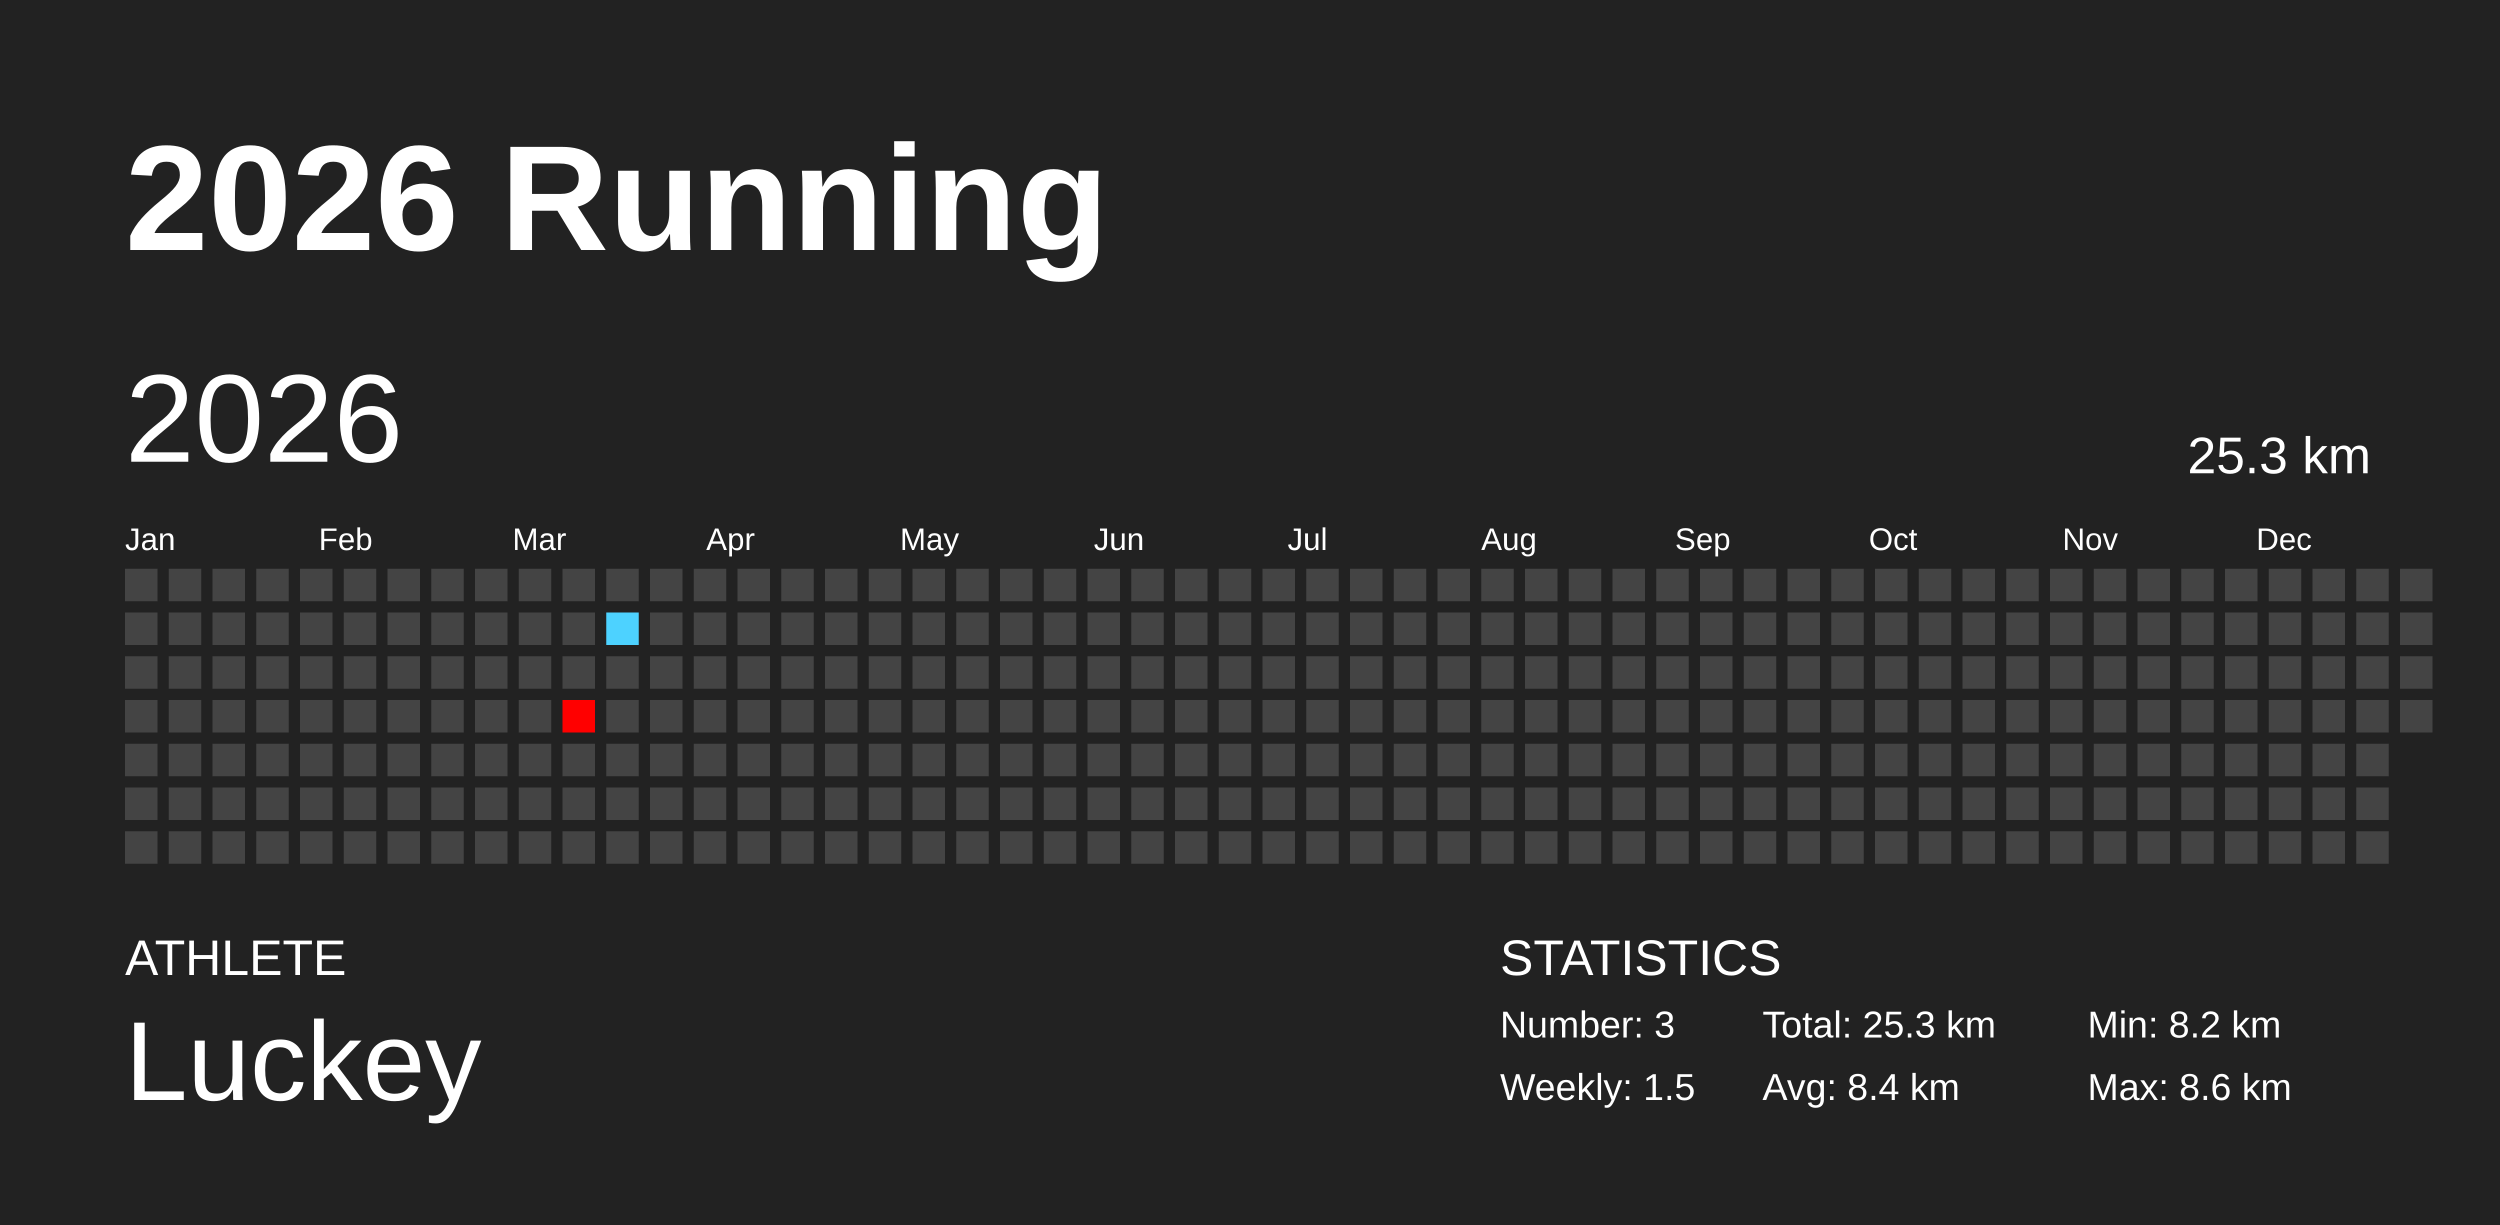
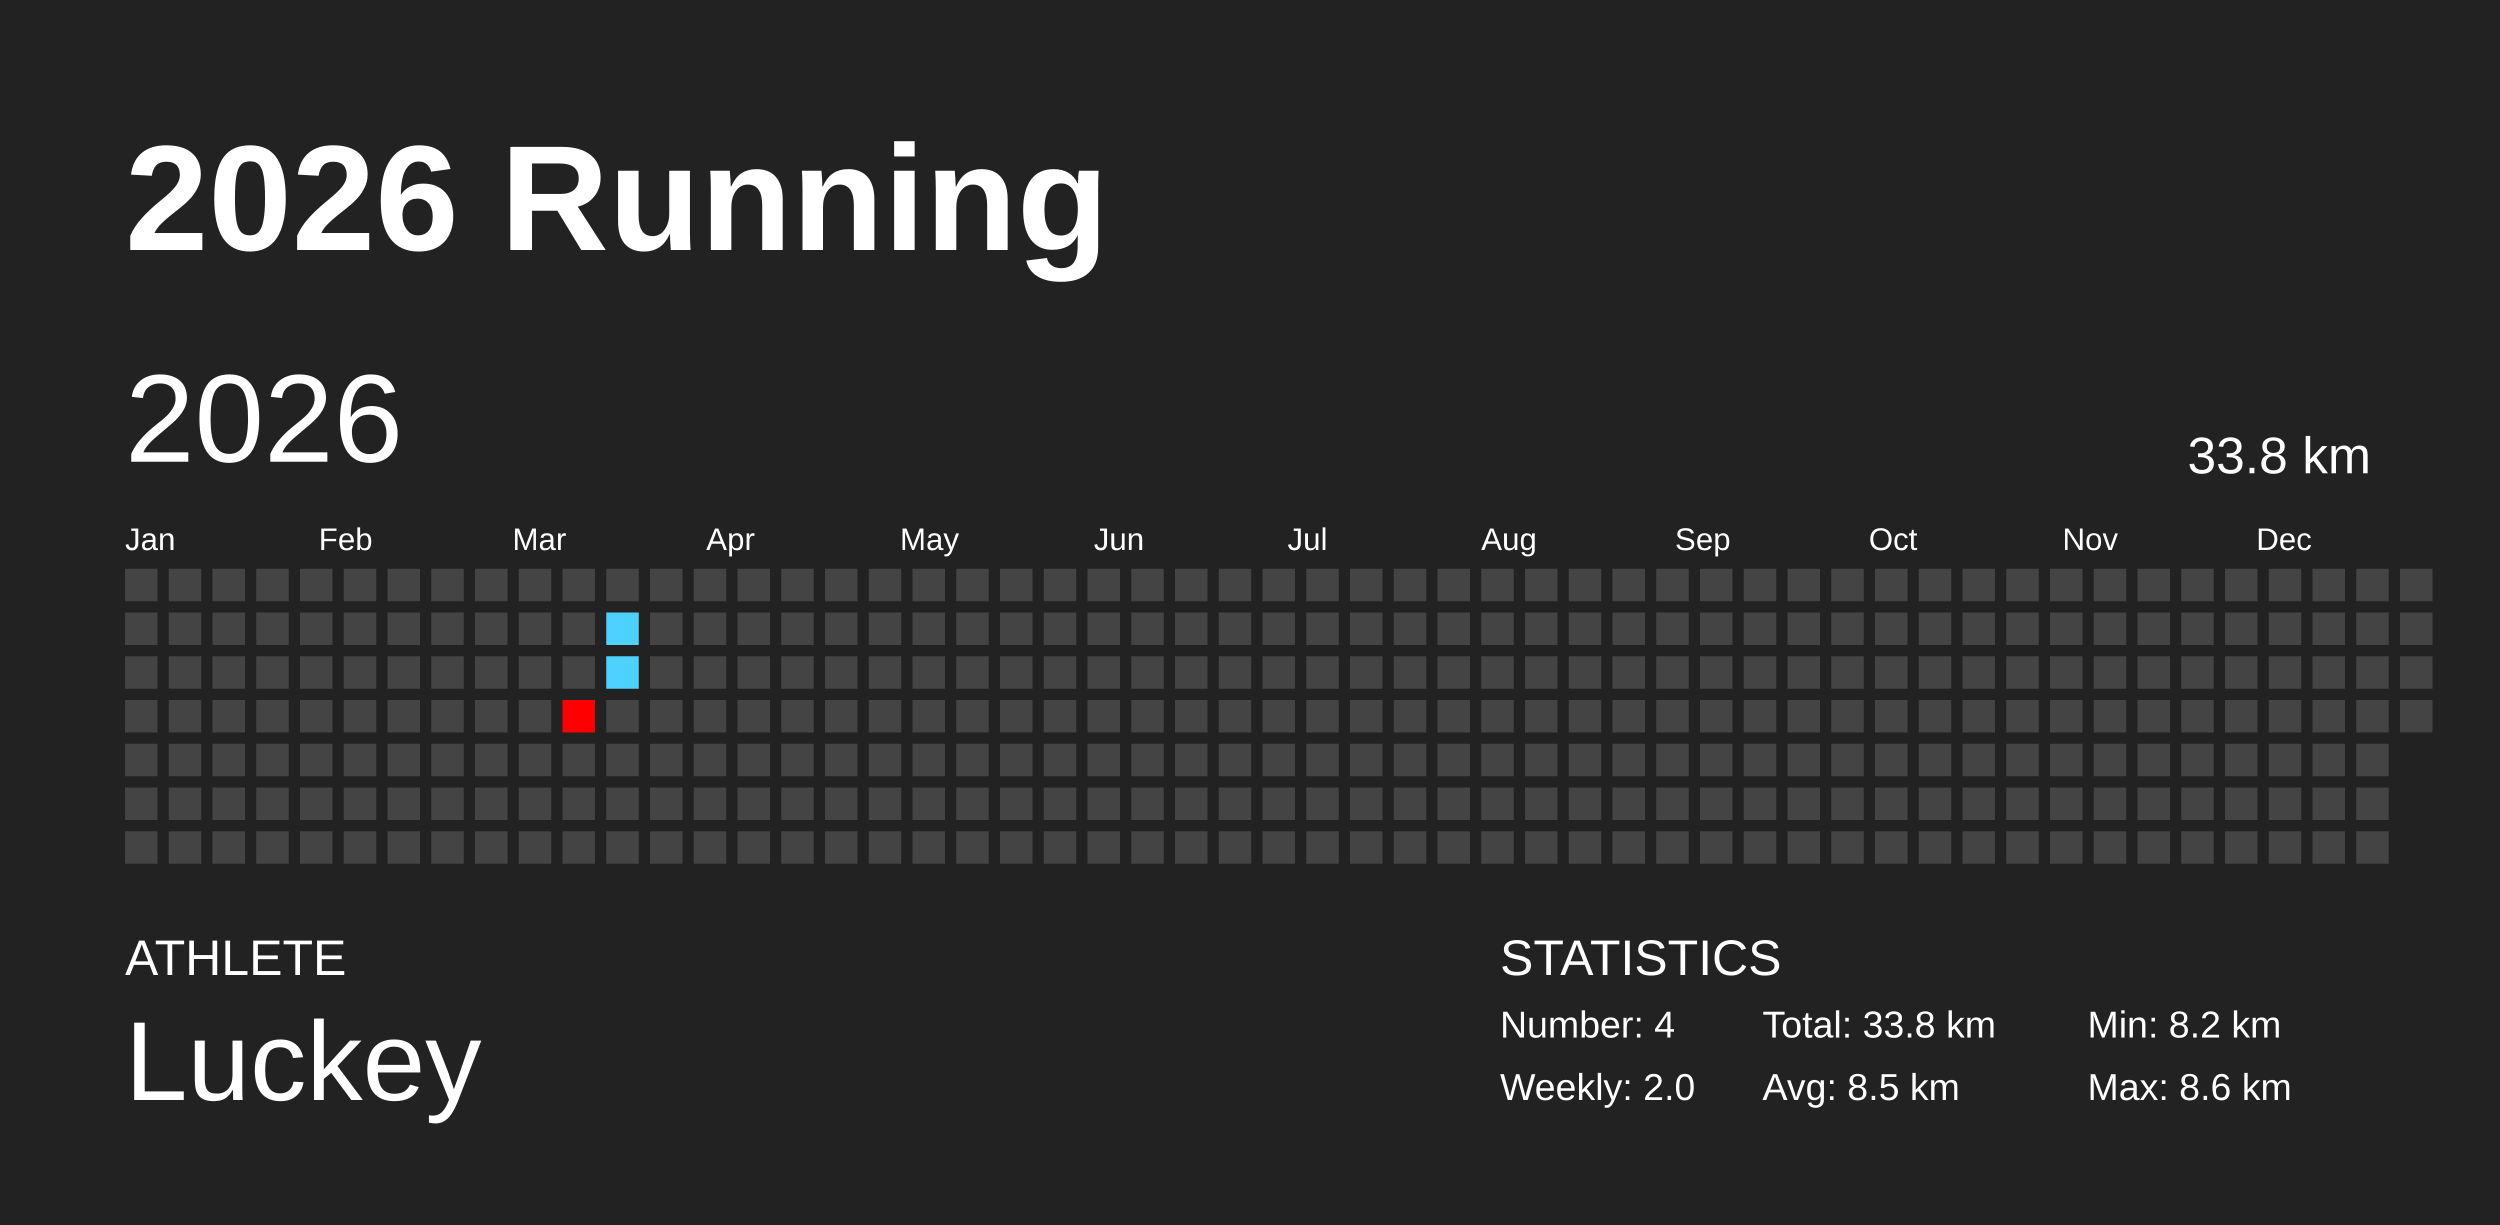
<svg xmlns="http://www.w3.org/2000/svg" baseProfile="full" height="98mm" version="1.1" viewBox="0,0,200,98" width="200mm">
  <defs />
  <rect fill="#222222" height="98" width="200" x="0" y="0" />
  <text fill="#FFFFFF" style="font-size:12px; font-family:Arial; font-weight:bold;" x="10" y="20">2026 Running</text>
  <text fill="#FFFFFF" style="font-size:4px; font-family:Arial" x="10" y="78">ATHLETE</text>
  <text fill="#FFFFFF" style="font-size:9px; font-family:Arial" x="10" y="88">Luckey</text>
  <text fill="#FFFFFF" style="font-size:4px; font-family:Arial" x="120" y="78">STATISTICS</text>
-   <text fill="#FFFFFF" style="font-size:3px; font-family:Arial" x="120" y="83">Number: 3</text>
-   <text fill="#FFFFFF" style="font-size:3px; font-family:Arial" x="120" y="88">Weekly: 1.5</text>
-   <text fill="#FFFFFF" style="font-size:3px; font-family:Arial" x="141" y="83">Total: 25.3 km</text>
-   <text fill="#FFFFFF" style="font-size:3px; font-family:Arial" x="141" y="88">Avg: 8.4 km</text>
+   <text fill="#FFFFFF" style="font-size:3px; font-family:Arial" x="120" y="83">Number: 4</text>
+   <text fill="#FFFFFF" style="font-size:3px; font-family:Arial" x="120" y="88">Weekly: 2.0</text>
+   <text fill="#FFFFFF" style="font-size:3px; font-family:Arial" x="141" y="83">Total: 33.8 km</text>
+   <text fill="#FFFFFF" style="font-size:3px; font-family:Arial" x="141" y="88">Avg: 8.5 km</text>
  <text fill="#FFFFFF" style="font-size:3px; font-family:Arial" x="167" y="83">Min: 8.2 km</text>
  <text fill="#FFFFFF" style="font-size:3px; font-family:Arial" x="167" y="88">Max: 8.6 km</text>
  <text dominant-baseline="hanging" fill="#FFFFFF" style="font-size:10.0px; font-family:Arial;" x="10" y="30">2026</text>
-   <text dominant-baseline="hanging" fill="#FFFFFF" style="font-size:4.125px; font-family:Arial;" x="175" y="35">25.3 km</text>
+   <text dominant-baseline="hanging" fill="#FFFFFF" style="font-size:4.125px; font-family:Arial;" x="175" y="35">33.8 km</text>
  <text fill="#FFFFFF" style="font-size:2.5px; font-family:Arial" x="10.0" y="44">Jan</text>
  <text fill="#FFFFFF" style="font-size:2.5px; font-family:Arial" x="25.5" y="44">Feb</text>
  <text fill="#FFFFFF" style="font-size:2.5px; font-family:Arial" x="41.0" y="44">Mar</text>
  <text fill="#FFFFFF" style="font-size:2.5px; font-family:Arial" x="56.5" y="44">Apr</text>
  <text fill="#FFFFFF" style="font-size:2.5px; font-family:Arial" x="72.0" y="44">May</text>
  <text fill="#FFFFFF" style="font-size:2.5px; font-family:Arial" x="87.5" y="44">Jun</text>
  <text fill="#FFFFFF" style="font-size:2.5px; font-family:Arial" x="103.0" y="44">Jul</text>
  <text fill="#FFFFFF" style="font-size:2.5px; font-family:Arial" x="118.5" y="44">Aug</text>
  <text fill="#FFFFFF" style="font-size:2.5px; font-family:Arial" x="134.0" y="44">Sep</text>
  <text fill="#FFFFFF" style="font-size:2.5px; font-family:Arial" x="149.5" y="44">Oct</text>
  <text fill="#FFFFFF" style="font-size:2.5px; font-family:Arial" x="165.0" y="44">Nov</text>
  <text fill="#FFFFFF" style="font-size:2.5px; font-family:Arial" x="180.5" y="44">Dec</text>
  <rect fill="#444444" height="2.6" width="2.6" x="10.0" y="45.5" />
  <rect fill="#444444" height="2.6" width="2.6" x="10.0" y="49.0" />
  <rect fill="#444444" height="2.6" width="2.6" x="10.0" y="52.5" />
  <rect fill="#444444" height="2.6" width="2.6" x="10.0" y="56.0" />
  <rect fill="#444444" height="2.6" width="2.6" x="10.0" y="59.5" />
  <rect fill="#444444" height="2.6" width="2.6" x="10.0" y="63.0" />
  <rect fill="#444444" height="2.6" width="2.6" x="10.0" y="66.5" />
  <rect fill="#444444" height="2.6" width="2.6" x="13.5" y="45.5" />
  <rect fill="#444444" height="2.6" width="2.6" x="13.5" y="49.0" />
  <rect fill="#444444" height="2.6" width="2.6" x="13.5" y="52.5" />
  <rect fill="#444444" height="2.6" width="2.6" x="13.5" y="56.0" />
  <rect fill="#444444" height="2.6" width="2.6" x="13.5" y="59.5" />
  <rect fill="#444444" height="2.6" width="2.6" x="13.5" y="63.0" />
  <rect fill="#444444" height="2.6" width="2.6" x="13.5" y="66.5" />
  <rect fill="#444444" height="2.6" width="2.6" x="17.0" y="45.5" />
  <rect fill="#444444" height="2.6" width="2.6" x="17.0" y="49.0" />
  <rect fill="#444444" height="2.6" width="2.6" x="17.0" y="52.5" />
  <rect fill="#444444" height="2.6" width="2.6" x="17.0" y="56.0" />
  <rect fill="#444444" height="2.6" width="2.6" x="17.0" y="59.5" />
  <rect fill="#444444" height="2.6" width="2.6" x="17.0" y="63.0" />
  <rect fill="#444444" height="2.6" width="2.6" x="17.0" y="66.5" />
  <rect fill="#444444" height="2.6" width="2.6" x="20.5" y="45.5" />
  <rect fill="#444444" height="2.6" width="2.6" x="20.5" y="49.0" />
  <rect fill="#444444" height="2.6" width="2.6" x="20.5" y="52.5" />
  <rect fill="#444444" height="2.6" width="2.6" x="20.5" y="56.0" />
  <rect fill="#444444" height="2.6" width="2.6" x="20.5" y="59.5" />
  <rect fill="#444444" height="2.6" width="2.6" x="20.5" y="63.0" />
  <rect fill="#444444" height="2.6" width="2.6" x="20.5" y="66.5" />
  <rect fill="#444444" height="2.6" width="2.6" x="24.0" y="45.5" />
  <rect fill="#444444" height="2.6" width="2.6" x="24.0" y="49.0" />
  <rect fill="#444444" height="2.6" width="2.6" x="24.0" y="52.5" />
  <rect fill="#444444" height="2.6" width="2.6" x="24.0" y="56.0" />
  <rect fill="#444444" height="2.6" width="2.6" x="24.0" y="59.5" />
  <rect fill="#444444" height="2.6" width="2.6" x="24.0" y="63.0" />
  <rect fill="#444444" height="2.6" width="2.6" x="24.0" y="66.5" />
  <rect fill="#444444" height="2.6" width="2.6" x="27.5" y="45.5" />
  <rect fill="#444444" height="2.6" width="2.6" x="27.5" y="49.0" />
  <rect fill="#444444" height="2.6" width="2.6" x="27.5" y="52.5" />
  <rect fill="#444444" height="2.6" width="2.6" x="27.5" y="56.0" />
  <rect fill="#444444" height="2.6" width="2.6" x="27.5" y="59.5" />
  <rect fill="#444444" height="2.6" width="2.6" x="27.5" y="63.0" />
  <rect fill="#444444" height="2.6" width="2.6" x="27.5" y="66.5" />
  <rect fill="#444444" height="2.6" width="2.6" x="31.0" y="45.5" />
  <rect fill="#444444" height="2.6" width="2.6" x="31.0" y="49.0" />
  <rect fill="#444444" height="2.6" width="2.6" x="31.0" y="52.5" />
  <rect fill="#444444" height="2.6" width="2.6" x="31.0" y="56.0" />
  <rect fill="#444444" height="2.6" width="2.6" x="31.0" y="59.5" />
  <rect fill="#444444" height="2.6" width="2.6" x="31.0" y="63.0" />
  <rect fill="#444444" height="2.6" width="2.6" x="31.0" y="66.5" />
  <rect fill="#444444" height="2.6" width="2.6" x="34.5" y="45.5" />
  <rect fill="#444444" height="2.6" width="2.6" x="34.5" y="49.0" />
  <rect fill="#444444" height="2.6" width="2.6" x="34.5" y="52.5" />
  <rect fill="#444444" height="2.6" width="2.6" x="34.5" y="56.0" />
  <rect fill="#444444" height="2.6" width="2.6" x="34.5" y="59.5" />
  <rect fill="#444444" height="2.6" width="2.6" x="34.5" y="63.0" />
  <rect fill="#444444" height="2.6" width="2.6" x="34.5" y="66.5" />
  <rect fill="#444444" height="2.6" width="2.6" x="38.0" y="45.5" />
  <rect fill="#444444" height="2.6" width="2.6" x="38.0" y="49.0" />
  <rect fill="#444444" height="2.6" width="2.6" x="38.0" y="52.5" />
  <rect fill="#444444" height="2.6" width="2.6" x="38.0" y="56.0" />
  <rect fill="#444444" height="2.6" width="2.6" x="38.0" y="59.5" />
  <rect fill="#444444" height="2.6" width="2.6" x="38.0" y="63.0" />
  <rect fill="#444444" height="2.6" width="2.6" x="38.0" y="66.5" />
  <rect fill="#444444" height="2.6" width="2.6" x="41.5" y="45.5" />
  <rect fill="#444444" height="2.6" width="2.6" x="41.5" y="49.0" />
  <rect fill="#444444" height="2.6" width="2.6" x="41.5" y="52.5" />
  <rect fill="#444444" height="2.6" width="2.6" x="41.5" y="56.0" />
  <rect fill="#444444" height="2.6" width="2.6" x="41.5" y="59.5" />
  <rect fill="#444444" height="2.6" width="2.6" x="41.5" y="63.0" />
  <rect fill="#444444" height="2.6" width="2.6" x="41.5" y="66.5" />
  <rect fill="#444444" height="2.6" width="2.6" x="45.0" y="45.5" />
  <rect fill="#444444" height="2.6" width="2.6" x="45.0" y="49.0" />
  <rect fill="#444444" height="2.6" width="2.6" x="45.0" y="52.5" />
  <rect fill="#ff0000" height="2.6" width="2.6" x="45.0" y="56.0" />
  <rect fill="#444444" height="2.6" width="2.6" x="45.0" y="59.5" />
  <rect fill="#444444" height="2.6" width="2.6" x="45.0" y="63.0" />
  <rect fill="#444444" height="2.6" width="2.6" x="45.0" y="66.5" />
  <rect fill="#444444" height="2.6" width="2.6" x="48.5" y="45.5" />
  <rect fill="#4dd2ff" height="2.6" width="2.6" x="48.5" y="49.0" />
-   <rect fill="#444444" height="2.6" width="2.6" x="48.5" y="52.5" />
+   <rect fill="#4dd2ff" height="2.6" width="2.6" x="48.5" y="52.5" />
  <rect fill="#444444" height="2.6" width="2.6" x="48.5" y="56.0" />
  <rect fill="#444444" height="2.6" width="2.6" x="48.5" y="59.5" />
  <rect fill="#444444" height="2.6" width="2.6" x="48.5" y="63.0" />
  <rect fill="#444444" height="2.6" width="2.6" x="48.5" y="66.5" />
  <rect fill="#444444" height="2.6" width="2.6" x="52.0" y="45.5" />
  <rect fill="#444444" height="2.6" width="2.6" x="52.0" y="49.0" />
  <rect fill="#444444" height="2.6" width="2.6" x="52.0" y="52.5" />
  <rect fill="#444444" height="2.6" width="2.6" x="52.0" y="56.0" />
  <rect fill="#444444" height="2.6" width="2.6" x="52.0" y="59.5" />
  <rect fill="#444444" height="2.6" width="2.6" x="52.0" y="63.0" />
  <rect fill="#444444" height="2.6" width="2.6" x="52.0" y="66.5" />
  <rect fill="#444444" height="2.6" width="2.6" x="55.5" y="45.5" />
  <rect fill="#444444" height="2.6" width="2.6" x="55.5" y="49.0" />
  <rect fill="#444444" height="2.6" width="2.6" x="55.5" y="52.5" />
  <rect fill="#444444" height="2.6" width="2.6" x="55.5" y="56.0" />
  <rect fill="#444444" height="2.6" width="2.6" x="55.5" y="59.5" />
  <rect fill="#444444" height="2.6" width="2.6" x="55.5" y="63.0" />
  <rect fill="#444444" height="2.6" width="2.6" x="55.5" y="66.5" />
  <rect fill="#444444" height="2.6" width="2.6" x="59.0" y="45.5" />
  <rect fill="#444444" height="2.6" width="2.6" x="59.0" y="49.0" />
  <rect fill="#444444" height="2.6" width="2.6" x="59.0" y="52.5" />
  <rect fill="#444444" height="2.6" width="2.6" x="59.0" y="56.0" />
  <rect fill="#444444" height="2.6" width="2.6" x="59.0" y="59.5" />
  <rect fill="#444444" height="2.6" width="2.6" x="59.0" y="63.0" />
  <rect fill="#444444" height="2.6" width="2.6" x="59.0" y="66.5" />
  <rect fill="#444444" height="2.6" width="2.6" x="62.5" y="45.5" />
  <rect fill="#444444" height="2.6" width="2.6" x="62.5" y="49.0" />
  <rect fill="#444444" height="2.6" width="2.6" x="62.5" y="52.5" />
  <rect fill="#444444" height="2.6" width="2.6" x="62.5" y="56.0" />
  <rect fill="#444444" height="2.6" width="2.6" x="62.5" y="59.5" />
  <rect fill="#444444" height="2.6" width="2.6" x="62.5" y="63.0" />
  <rect fill="#444444" height="2.6" width="2.6" x="62.5" y="66.5" />
  <rect fill="#444444" height="2.6" width="2.6" x="66.0" y="45.5" />
  <rect fill="#444444" height="2.6" width="2.6" x="66.0" y="49.0" />
  <rect fill="#444444" height="2.6" width="2.6" x="66.0" y="52.5" />
  <rect fill="#444444" height="2.6" width="2.6" x="66.0" y="56.0" />
  <rect fill="#444444" height="2.6" width="2.6" x="66.0" y="59.5" />
  <rect fill="#444444" height="2.6" width="2.6" x="66.0" y="63.0" />
  <rect fill="#444444" height="2.6" width="2.6" x="66.0" y="66.5" />
  <rect fill="#444444" height="2.6" width="2.6" x="69.5" y="45.5" />
  <rect fill="#444444" height="2.6" width="2.6" x="69.5" y="49.0" />
  <rect fill="#444444" height="2.6" width="2.6" x="69.5" y="52.5" />
  <rect fill="#444444" height="2.6" width="2.6" x="69.5" y="56.0" />
  <rect fill="#444444" height="2.6" width="2.6" x="69.5" y="59.5" />
  <rect fill="#444444" height="2.6" width="2.6" x="69.5" y="63.0" />
  <rect fill="#444444" height="2.6" width="2.6" x="69.5" y="66.5" />
  <rect fill="#444444" height="2.6" width="2.6" x="73.0" y="45.5" />
  <rect fill="#444444" height="2.6" width="2.6" x="73.0" y="49.0" />
  <rect fill="#444444" height="2.6" width="2.6" x="73.0" y="52.5" />
  <rect fill="#444444" height="2.6" width="2.6" x="73.0" y="56.0" />
  <rect fill="#444444" height="2.6" width="2.6" x="73.0" y="59.5" />
  <rect fill="#444444" height="2.6" width="2.6" x="73.0" y="63.0" />
  <rect fill="#444444" height="2.6" width="2.6" x="73.0" y="66.5" />
  <rect fill="#444444" height="2.6" width="2.6" x="76.5" y="45.5" />
  <rect fill="#444444" height="2.6" width="2.6" x="76.5" y="49.0" />
  <rect fill="#444444" height="2.6" width="2.6" x="76.5" y="52.5" />
  <rect fill="#444444" height="2.6" width="2.6" x="76.5" y="56.0" />
  <rect fill="#444444" height="2.6" width="2.6" x="76.5" y="59.5" />
  <rect fill="#444444" height="2.6" width="2.6" x="76.5" y="63.0" />
  <rect fill="#444444" height="2.6" width="2.6" x="76.5" y="66.5" />
  <rect fill="#444444" height="2.6" width="2.6" x="80.0" y="45.5" />
  <rect fill="#444444" height="2.6" width="2.6" x="80.0" y="49.0" />
  <rect fill="#444444" height="2.6" width="2.6" x="80.0" y="52.5" />
  <rect fill="#444444" height="2.6" width="2.6" x="80.0" y="56.0" />
  <rect fill="#444444" height="2.6" width="2.6" x="80.0" y="59.5" />
  <rect fill="#444444" height="2.6" width="2.6" x="80.0" y="63.0" />
  <rect fill="#444444" height="2.6" width="2.6" x="80.0" y="66.5" />
  <rect fill="#444444" height="2.6" width="2.6" x="83.5" y="45.5" />
  <rect fill="#444444" height="2.6" width="2.6" x="83.5" y="49.0" />
  <rect fill="#444444" height="2.6" width="2.6" x="83.5" y="52.5" />
  <rect fill="#444444" height="2.6" width="2.6" x="83.5" y="56.0" />
  <rect fill="#444444" height="2.6" width="2.6" x="83.5" y="59.5" />
  <rect fill="#444444" height="2.6" width="2.6" x="83.5" y="63.0" />
  <rect fill="#444444" height="2.6" width="2.6" x="83.5" y="66.5" />
  <rect fill="#444444" height="2.6" width="2.6" x="87.0" y="45.5" />
  <rect fill="#444444" height="2.6" width="2.6" x="87.0" y="49.0" />
  <rect fill="#444444" height="2.6" width="2.6" x="87.0" y="52.5" />
  <rect fill="#444444" height="2.6" width="2.6" x="87.0" y="56.0" />
  <rect fill="#444444" height="2.6" width="2.6" x="87.0" y="59.5" />
  <rect fill="#444444" height="2.6" width="2.6" x="87.0" y="63.0" />
  <rect fill="#444444" height="2.6" width="2.6" x="87.0" y="66.5" />
  <rect fill="#444444" height="2.6" width="2.6" x="90.5" y="45.5" />
  <rect fill="#444444" height="2.6" width="2.6" x="90.5" y="49.0" />
  <rect fill="#444444" height="2.6" width="2.6" x="90.5" y="52.5" />
  <rect fill="#444444" height="2.6" width="2.6" x="90.5" y="56.0" />
  <rect fill="#444444" height="2.6" width="2.6" x="90.5" y="59.5" />
  <rect fill="#444444" height="2.6" width="2.6" x="90.5" y="63.0" />
  <rect fill="#444444" height="2.6" width="2.6" x="90.5" y="66.5" />
  <rect fill="#444444" height="2.6" width="2.6" x="94.0" y="45.5" />
  <rect fill="#444444" height="2.6" width="2.6" x="94.0" y="49.0" />
  <rect fill="#444444" height="2.6" width="2.6" x="94.0" y="52.5" />
  <rect fill="#444444" height="2.6" width="2.6" x="94.0" y="56.0" />
  <rect fill="#444444" height="2.6" width="2.6" x="94.0" y="59.5" />
  <rect fill="#444444" height="2.6" width="2.6" x="94.0" y="63.0" />
  <rect fill="#444444" height="2.6" width="2.6" x="94.0" y="66.5" />
  <rect fill="#444444" height="2.6" width="2.6" x="97.5" y="45.5" />
  <rect fill="#444444" height="2.6" width="2.6" x="97.5" y="49.0" />
  <rect fill="#444444" height="2.6" width="2.6" x="97.5" y="52.5" />
  <rect fill="#444444" height="2.6" width="2.6" x="97.5" y="56.0" />
  <rect fill="#444444" height="2.6" width="2.6" x="97.5" y="59.5" />
  <rect fill="#444444" height="2.6" width="2.6" x="97.5" y="63.0" />
  <rect fill="#444444" height="2.6" width="2.6" x="97.5" y="66.5" />
  <rect fill="#444444" height="2.6" width="2.6" x="101.0" y="45.5" />
  <rect fill="#444444" height="2.6" width="2.6" x="101.0" y="49.0" />
  <rect fill="#444444" height="2.6" width="2.6" x="101.0" y="52.5" />
  <rect fill="#444444" height="2.6" width="2.6" x="101.0" y="56.0" />
  <rect fill="#444444" height="2.6" width="2.6" x="101.0" y="59.5" />
  <rect fill="#444444" height="2.6" width="2.6" x="101.0" y="63.0" />
  <rect fill="#444444" height="2.6" width="2.6" x="101.0" y="66.5" />
  <rect fill="#444444" height="2.6" width="2.6" x="104.5" y="45.5" />
  <rect fill="#444444" height="2.6" width="2.6" x="104.5" y="49.0" />
  <rect fill="#444444" height="2.6" width="2.6" x="104.5" y="52.5" />
  <rect fill="#444444" height="2.6" width="2.6" x="104.5" y="56.0" />
  <rect fill="#444444" height="2.6" width="2.6" x="104.5" y="59.5" />
  <rect fill="#444444" height="2.6" width="2.6" x="104.5" y="63.0" />
  <rect fill="#444444" height="2.6" width="2.6" x="104.5" y="66.5" />
  <rect fill="#444444" height="2.6" width="2.6" x="108.0" y="45.5" />
  <rect fill="#444444" height="2.6" width="2.6" x="108.0" y="49.0" />
  <rect fill="#444444" height="2.6" width="2.6" x="108.0" y="52.5" />
  <rect fill="#444444" height="2.6" width="2.6" x="108.0" y="56.0" />
  <rect fill="#444444" height="2.6" width="2.6" x="108.0" y="59.5" />
  <rect fill="#444444" height="2.6" width="2.6" x="108.0" y="63.0" />
  <rect fill="#444444" height="2.6" width="2.6" x="108.0" y="66.5" />
  <rect fill="#444444" height="2.6" width="2.6" x="111.5" y="45.5" />
  <rect fill="#444444" height="2.6" width="2.6" x="111.5" y="49.0" />
  <rect fill="#444444" height="2.6" width="2.6" x="111.5" y="52.5" />
  <rect fill="#444444" height="2.6" width="2.6" x="111.5" y="56.0" />
  <rect fill="#444444" height="2.6" width="2.6" x="111.5" y="59.5" />
  <rect fill="#444444" height="2.6" width="2.6" x="111.5" y="63.0" />
  <rect fill="#444444" height="2.6" width="2.6" x="111.5" y="66.5" />
  <rect fill="#444444" height="2.6" width="2.6" x="115.0" y="45.5" />
  <rect fill="#444444" height="2.6" width="2.6" x="115.0" y="49.0" />
  <rect fill="#444444" height="2.6" width="2.6" x="115.0" y="52.5" />
  <rect fill="#444444" height="2.6" width="2.6" x="115.0" y="56.0" />
  <rect fill="#444444" height="2.6" width="2.6" x="115.0" y="59.5" />
  <rect fill="#444444" height="2.6" width="2.6" x="115.0" y="63.0" />
  <rect fill="#444444" height="2.6" width="2.6" x="115.0" y="66.5" />
  <rect fill="#444444" height="2.6" width="2.6" x="118.5" y="45.5" />
  <rect fill="#444444" height="2.6" width="2.6" x="118.5" y="49.0" />
  <rect fill="#444444" height="2.6" width="2.6" x="118.5" y="52.5" />
  <rect fill="#444444" height="2.6" width="2.6" x="118.5" y="56.0" />
  <rect fill="#444444" height="2.6" width="2.6" x="118.5" y="59.5" />
  <rect fill="#444444" height="2.6" width="2.6" x="118.5" y="63.0" />
  <rect fill="#444444" height="2.6" width="2.6" x="118.5" y="66.5" />
  <rect fill="#444444" height="2.6" width="2.6" x="122.0" y="45.5" />
  <rect fill="#444444" height="2.6" width="2.6" x="122.0" y="49.0" />
  <rect fill="#444444" height="2.6" width="2.6" x="122.0" y="52.5" />
  <rect fill="#444444" height="2.6" width="2.6" x="122.0" y="56.0" />
  <rect fill="#444444" height="2.6" width="2.6" x="122.0" y="59.5" />
  <rect fill="#444444" height="2.6" width="2.6" x="122.0" y="63.0" />
  <rect fill="#444444" height="2.6" width="2.6" x="122.0" y="66.5" />
  <rect fill="#444444" height="2.6" width="2.6" x="125.5" y="45.5" />
  <rect fill="#444444" height="2.6" width="2.6" x="125.5" y="49.0" />
  <rect fill="#444444" height="2.6" width="2.6" x="125.5" y="52.5" />
  <rect fill="#444444" height="2.6" width="2.6" x="125.5" y="56.0" />
  <rect fill="#444444" height="2.6" width="2.6" x="125.5" y="59.5" />
  <rect fill="#444444" height="2.6" width="2.6" x="125.5" y="63.0" />
  <rect fill="#444444" height="2.6" width="2.6" x="125.5" y="66.5" />
  <rect fill="#444444" height="2.6" width="2.6" x="129.0" y="45.5" />
  <rect fill="#444444" height="2.6" width="2.6" x="129.0" y="49.0" />
  <rect fill="#444444" height="2.6" width="2.6" x="129.0" y="52.5" />
  <rect fill="#444444" height="2.6" width="2.6" x="129.0" y="56.0" />
  <rect fill="#444444" height="2.6" width="2.6" x="129.0" y="59.5" />
  <rect fill="#444444" height="2.6" width="2.6" x="129.0" y="63.0" />
  <rect fill="#444444" height="2.6" width="2.6" x="129.0" y="66.5" />
  <rect fill="#444444" height="2.6" width="2.6" x="132.5" y="45.5" />
  <rect fill="#444444" height="2.6" width="2.6" x="132.5" y="49.0" />
  <rect fill="#444444" height="2.6" width="2.6" x="132.5" y="52.5" />
  <rect fill="#444444" height="2.6" width="2.6" x="132.5" y="56.0" />
  <rect fill="#444444" height="2.6" width="2.6" x="132.5" y="59.5" />
  <rect fill="#444444" height="2.6" width="2.6" x="132.5" y="63.0" />
  <rect fill="#444444" height="2.6" width="2.6" x="132.5" y="66.5" />
  <rect fill="#444444" height="2.6" width="2.6" x="136.0" y="45.5" />
  <rect fill="#444444" height="2.6" width="2.6" x="136.0" y="49.0" />
  <rect fill="#444444" height="2.6" width="2.6" x="136.0" y="52.5" />
  <rect fill="#444444" height="2.6" width="2.6" x="136.0" y="56.0" />
  <rect fill="#444444" height="2.6" width="2.6" x="136.0" y="59.5" />
  <rect fill="#444444" height="2.6" width="2.6" x="136.0" y="63.0" />
  <rect fill="#444444" height="2.6" width="2.6" x="136.0" y="66.5" />
  <rect fill="#444444" height="2.6" width="2.6" x="139.5" y="45.5" />
  <rect fill="#444444" height="2.6" width="2.6" x="139.5" y="49.0" />
  <rect fill="#444444" height="2.6" width="2.6" x="139.5" y="52.5" />
  <rect fill="#444444" height="2.6" width="2.6" x="139.5" y="56.0" />
  <rect fill="#444444" height="2.6" width="2.6" x="139.5" y="59.5" />
  <rect fill="#444444" height="2.6" width="2.6" x="139.5" y="63.0" />
  <rect fill="#444444" height="2.6" width="2.6" x="139.5" y="66.5" />
  <rect fill="#444444" height="2.6" width="2.6" x="143.0" y="45.5" />
  <rect fill="#444444" height="2.6" width="2.6" x="143.0" y="49.0" />
  <rect fill="#444444" height="2.6" width="2.6" x="143.0" y="52.5" />
  <rect fill="#444444" height="2.6" width="2.6" x="143.0" y="56.0" />
  <rect fill="#444444" height="2.6" width="2.6" x="143.0" y="59.5" />
  <rect fill="#444444" height="2.6" width="2.6" x="143.0" y="63.0" />
  <rect fill="#444444" height="2.6" width="2.6" x="143.0" y="66.5" />
  <rect fill="#444444" height="2.6" width="2.6" x="146.5" y="45.5" />
  <rect fill="#444444" height="2.6" width="2.6" x="146.5" y="49.0" />
  <rect fill="#444444" height="2.6" width="2.6" x="146.5" y="52.5" />
  <rect fill="#444444" height="2.6" width="2.6" x="146.5" y="56.0" />
  <rect fill="#444444" height="2.6" width="2.6" x="146.5" y="59.5" />
  <rect fill="#444444" height="2.6" width="2.6" x="146.5" y="63.0" />
  <rect fill="#444444" height="2.6" width="2.6" x="146.5" y="66.5" />
  <rect fill="#444444" height="2.6" width="2.6" x="150.0" y="45.5" />
  <rect fill="#444444" height="2.6" width="2.6" x="150.0" y="49.0" />
  <rect fill="#444444" height="2.6" width="2.6" x="150.0" y="52.5" />
  <rect fill="#444444" height="2.6" width="2.6" x="150.0" y="56.0" />
  <rect fill="#444444" height="2.6" width="2.6" x="150.0" y="59.5" />
  <rect fill="#444444" height="2.6" width="2.6" x="150.0" y="63.0" />
  <rect fill="#444444" height="2.6" width="2.6" x="150.0" y="66.5" />
  <rect fill="#444444" height="2.6" width="2.6" x="153.5" y="45.5" />
  <rect fill="#444444" height="2.6" width="2.6" x="153.5" y="49.0" />
  <rect fill="#444444" height="2.6" width="2.6" x="153.5" y="52.5" />
  <rect fill="#444444" height="2.6" width="2.6" x="153.5" y="56.0" />
  <rect fill="#444444" height="2.6" width="2.6" x="153.5" y="59.5" />
  <rect fill="#444444" height="2.6" width="2.6" x="153.5" y="63.0" />
  <rect fill="#444444" height="2.6" width="2.6" x="153.5" y="66.5" />
  <rect fill="#444444" height="2.6" width="2.6" x="157.0" y="45.5" />
  <rect fill="#444444" height="2.6" width="2.6" x="157.0" y="49.0" />
  <rect fill="#444444" height="2.6" width="2.6" x="157.0" y="52.5" />
  <rect fill="#444444" height="2.6" width="2.6" x="157.0" y="56.0" />
  <rect fill="#444444" height="2.6" width="2.6" x="157.0" y="59.5" />
  <rect fill="#444444" height="2.6" width="2.6" x="157.0" y="63.0" />
  <rect fill="#444444" height="2.6" width="2.6" x="157.0" y="66.5" />
  <rect fill="#444444" height="2.6" width="2.6" x="160.5" y="45.5" />
  <rect fill="#444444" height="2.6" width="2.6" x="160.5" y="49.0" />
  <rect fill="#444444" height="2.6" width="2.6" x="160.5" y="52.5" />
  <rect fill="#444444" height="2.6" width="2.6" x="160.5" y="56.0" />
  <rect fill="#444444" height="2.6" width="2.6" x="160.5" y="59.5" />
  <rect fill="#444444" height="2.6" width="2.6" x="160.5" y="63.0" />
  <rect fill="#444444" height="2.6" width="2.6" x="160.5" y="66.5" />
  <rect fill="#444444" height="2.6" width="2.6" x="164.0" y="45.5" />
  <rect fill="#444444" height="2.6" width="2.6" x="164.0" y="49.0" />
  <rect fill="#444444" height="2.6" width="2.6" x="164.0" y="52.5" />
  <rect fill="#444444" height="2.6" width="2.6" x="164.0" y="56.0" />
  <rect fill="#444444" height="2.6" width="2.6" x="164.0" y="59.5" />
  <rect fill="#444444" height="2.6" width="2.6" x="164.0" y="63.0" />
  <rect fill="#444444" height="2.6" width="2.6" x="164.0" y="66.5" />
  <rect fill="#444444" height="2.6" width="2.6" x="167.5" y="45.5" />
  <rect fill="#444444" height="2.6" width="2.6" x="167.5" y="49.0" />
  <rect fill="#444444" height="2.6" width="2.6" x="167.5" y="52.5" />
  <rect fill="#444444" height="2.6" width="2.6" x="167.5" y="56.0" />
  <rect fill="#444444" height="2.6" width="2.6" x="167.5" y="59.5" />
  <rect fill="#444444" height="2.6" width="2.6" x="167.5" y="63.0" />
  <rect fill="#444444" height="2.6" width="2.6" x="167.5" y="66.5" />
  <rect fill="#444444" height="2.6" width="2.6" x="171.0" y="45.5" />
  <rect fill="#444444" height="2.6" width="2.6" x="171.0" y="49.0" />
  <rect fill="#444444" height="2.6" width="2.6" x="171.0" y="52.5" />
  <rect fill="#444444" height="2.6" width="2.6" x="171.0" y="56.0" />
  <rect fill="#444444" height="2.6" width="2.6" x="171.0" y="59.5" />
  <rect fill="#444444" height="2.6" width="2.6" x="171.0" y="63.0" />
  <rect fill="#444444" height="2.6" width="2.6" x="171.0" y="66.5" />
  <rect fill="#444444" height="2.6" width="2.6" x="174.5" y="45.5" />
  <rect fill="#444444" height="2.6" width="2.6" x="174.5" y="49.0" />
  <rect fill="#444444" height="2.6" width="2.6" x="174.5" y="52.5" />
  <rect fill="#444444" height="2.6" width="2.6" x="174.5" y="56.0" />
  <rect fill="#444444" height="2.6" width="2.6" x="174.5" y="59.5" />
  <rect fill="#444444" height="2.6" width="2.6" x="174.5" y="63.0" />
  <rect fill="#444444" height="2.6" width="2.6" x="174.5" y="66.5" />
  <rect fill="#444444" height="2.6" width="2.6" x="178.0" y="45.5" />
  <rect fill="#444444" height="2.6" width="2.6" x="178.0" y="49.0" />
  <rect fill="#444444" height="2.6" width="2.6" x="178.0" y="52.5" />
  <rect fill="#444444" height="2.6" width="2.6" x="178.0" y="56.0" />
  <rect fill="#444444" height="2.6" width="2.6" x="178.0" y="59.5" />
  <rect fill="#444444" height="2.6" width="2.6" x="178.0" y="63.0" />
  <rect fill="#444444" height="2.6" width="2.6" x="178.0" y="66.5" />
  <rect fill="#444444" height="2.6" width="2.6" x="181.5" y="45.5" />
  <rect fill="#444444" height="2.6" width="2.6" x="181.5" y="49.0" />
  <rect fill="#444444" height="2.6" width="2.6" x="181.5" y="52.5" />
  <rect fill="#444444" height="2.6" width="2.6" x="181.5" y="56.0" />
  <rect fill="#444444" height="2.6" width="2.6" x="181.5" y="59.5" />
  <rect fill="#444444" height="2.6" width="2.6" x="181.5" y="63.0" />
  <rect fill="#444444" height="2.6" width="2.6" x="181.5" y="66.5" />
  <rect fill="#444444" height="2.6" width="2.6" x="185.0" y="45.5" />
  <rect fill="#444444" height="2.6" width="2.6" x="185.0" y="49.0" />
  <rect fill="#444444" height="2.6" width="2.6" x="185.0" y="52.5" />
  <rect fill="#444444" height="2.6" width="2.6" x="185.0" y="56.0" />
  <rect fill="#444444" height="2.6" width="2.6" x="185.0" y="59.5" />
  <rect fill="#444444" height="2.6" width="2.6" x="185.0" y="63.0" />
  <rect fill="#444444" height="2.6" width="2.6" x="185.0" y="66.5" />
  <rect fill="#444444" height="2.6" width="2.6" x="188.5" y="45.5" />
  <rect fill="#444444" height="2.6" width="2.6" x="188.5" y="49.0" />
  <rect fill="#444444" height="2.6" width="2.6" x="188.5" y="52.5" />
  <rect fill="#444444" height="2.6" width="2.6" x="188.5" y="56.0" />
  <rect fill="#444444" height="2.6" width="2.6" x="188.5" y="59.5" />
  <rect fill="#444444" height="2.6" width="2.6" x="188.5" y="63.0" />
  <rect fill="#444444" height="2.6" width="2.6" x="188.5" y="66.5" />
  <rect fill="#444444" height="2.6" width="2.6" x="192.0" y="45.5" />
  <rect fill="#444444" height="2.6" width="2.6" x="192.0" y="49.0" />
  <rect fill="#444444" height="2.6" width="2.6" x="192.0" y="52.5" />
  <rect fill="#444444" height="2.6" width="2.6" x="192.0" y="56.0" />
</svg>
